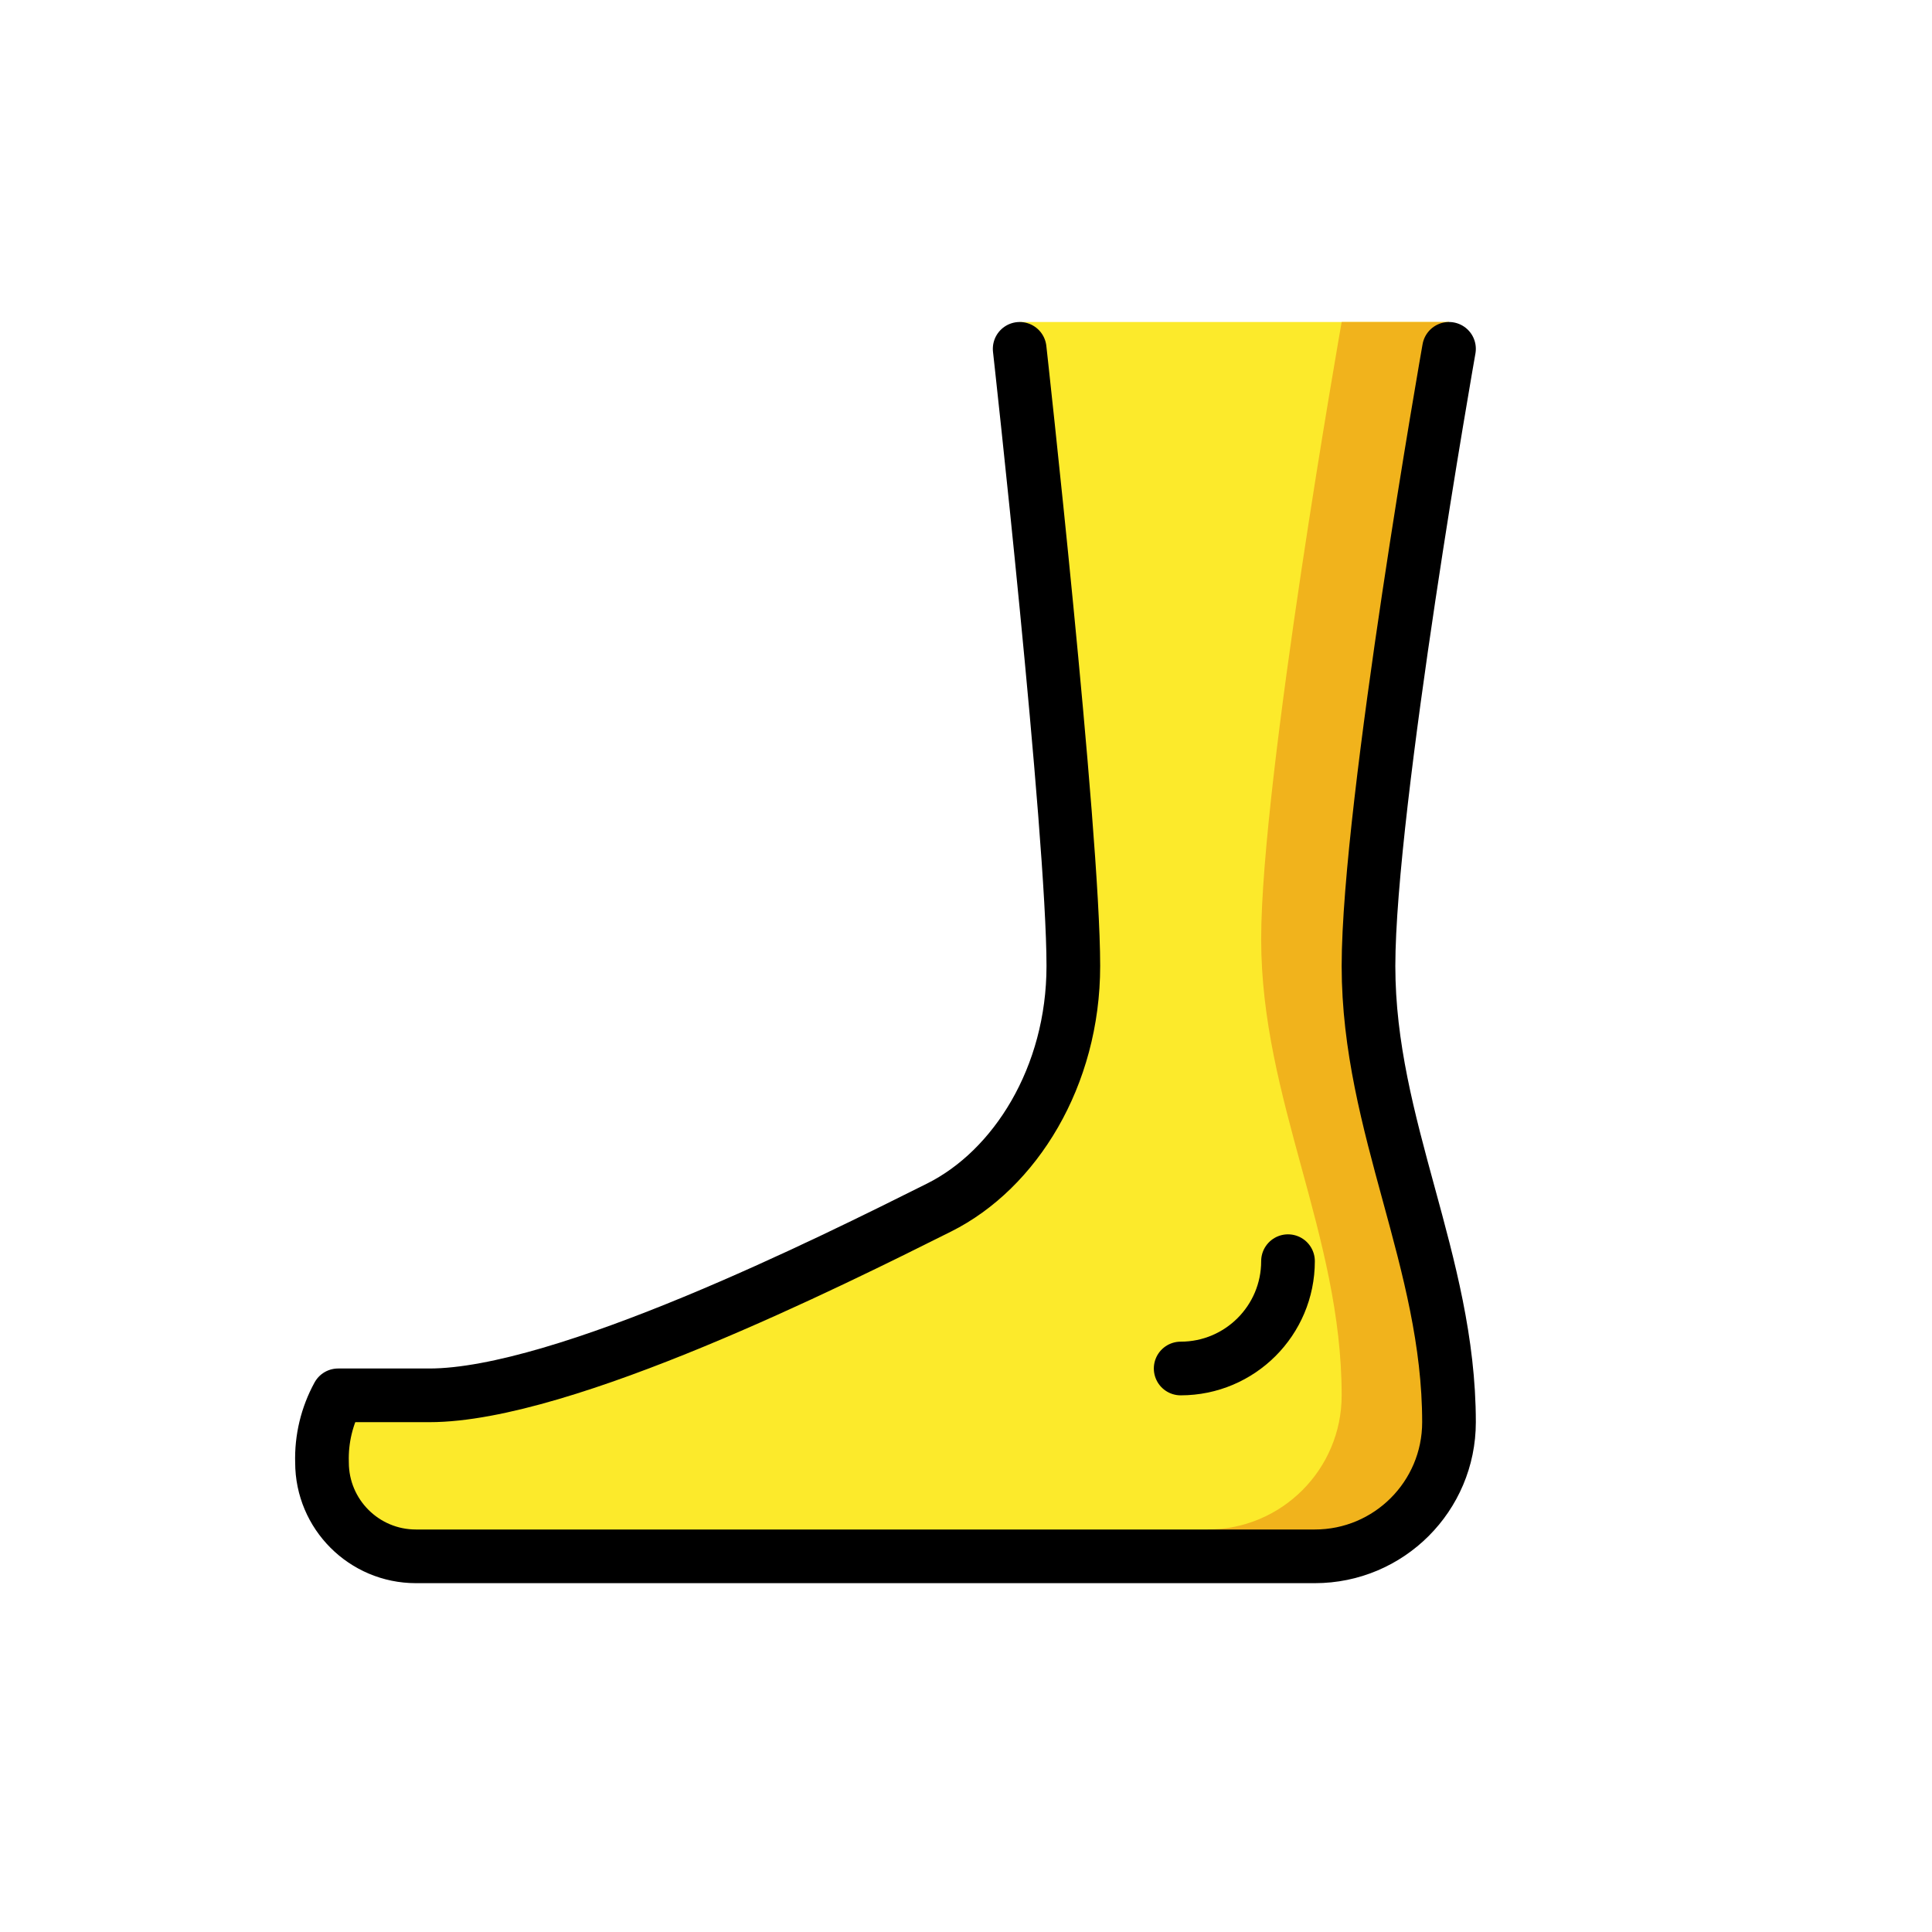
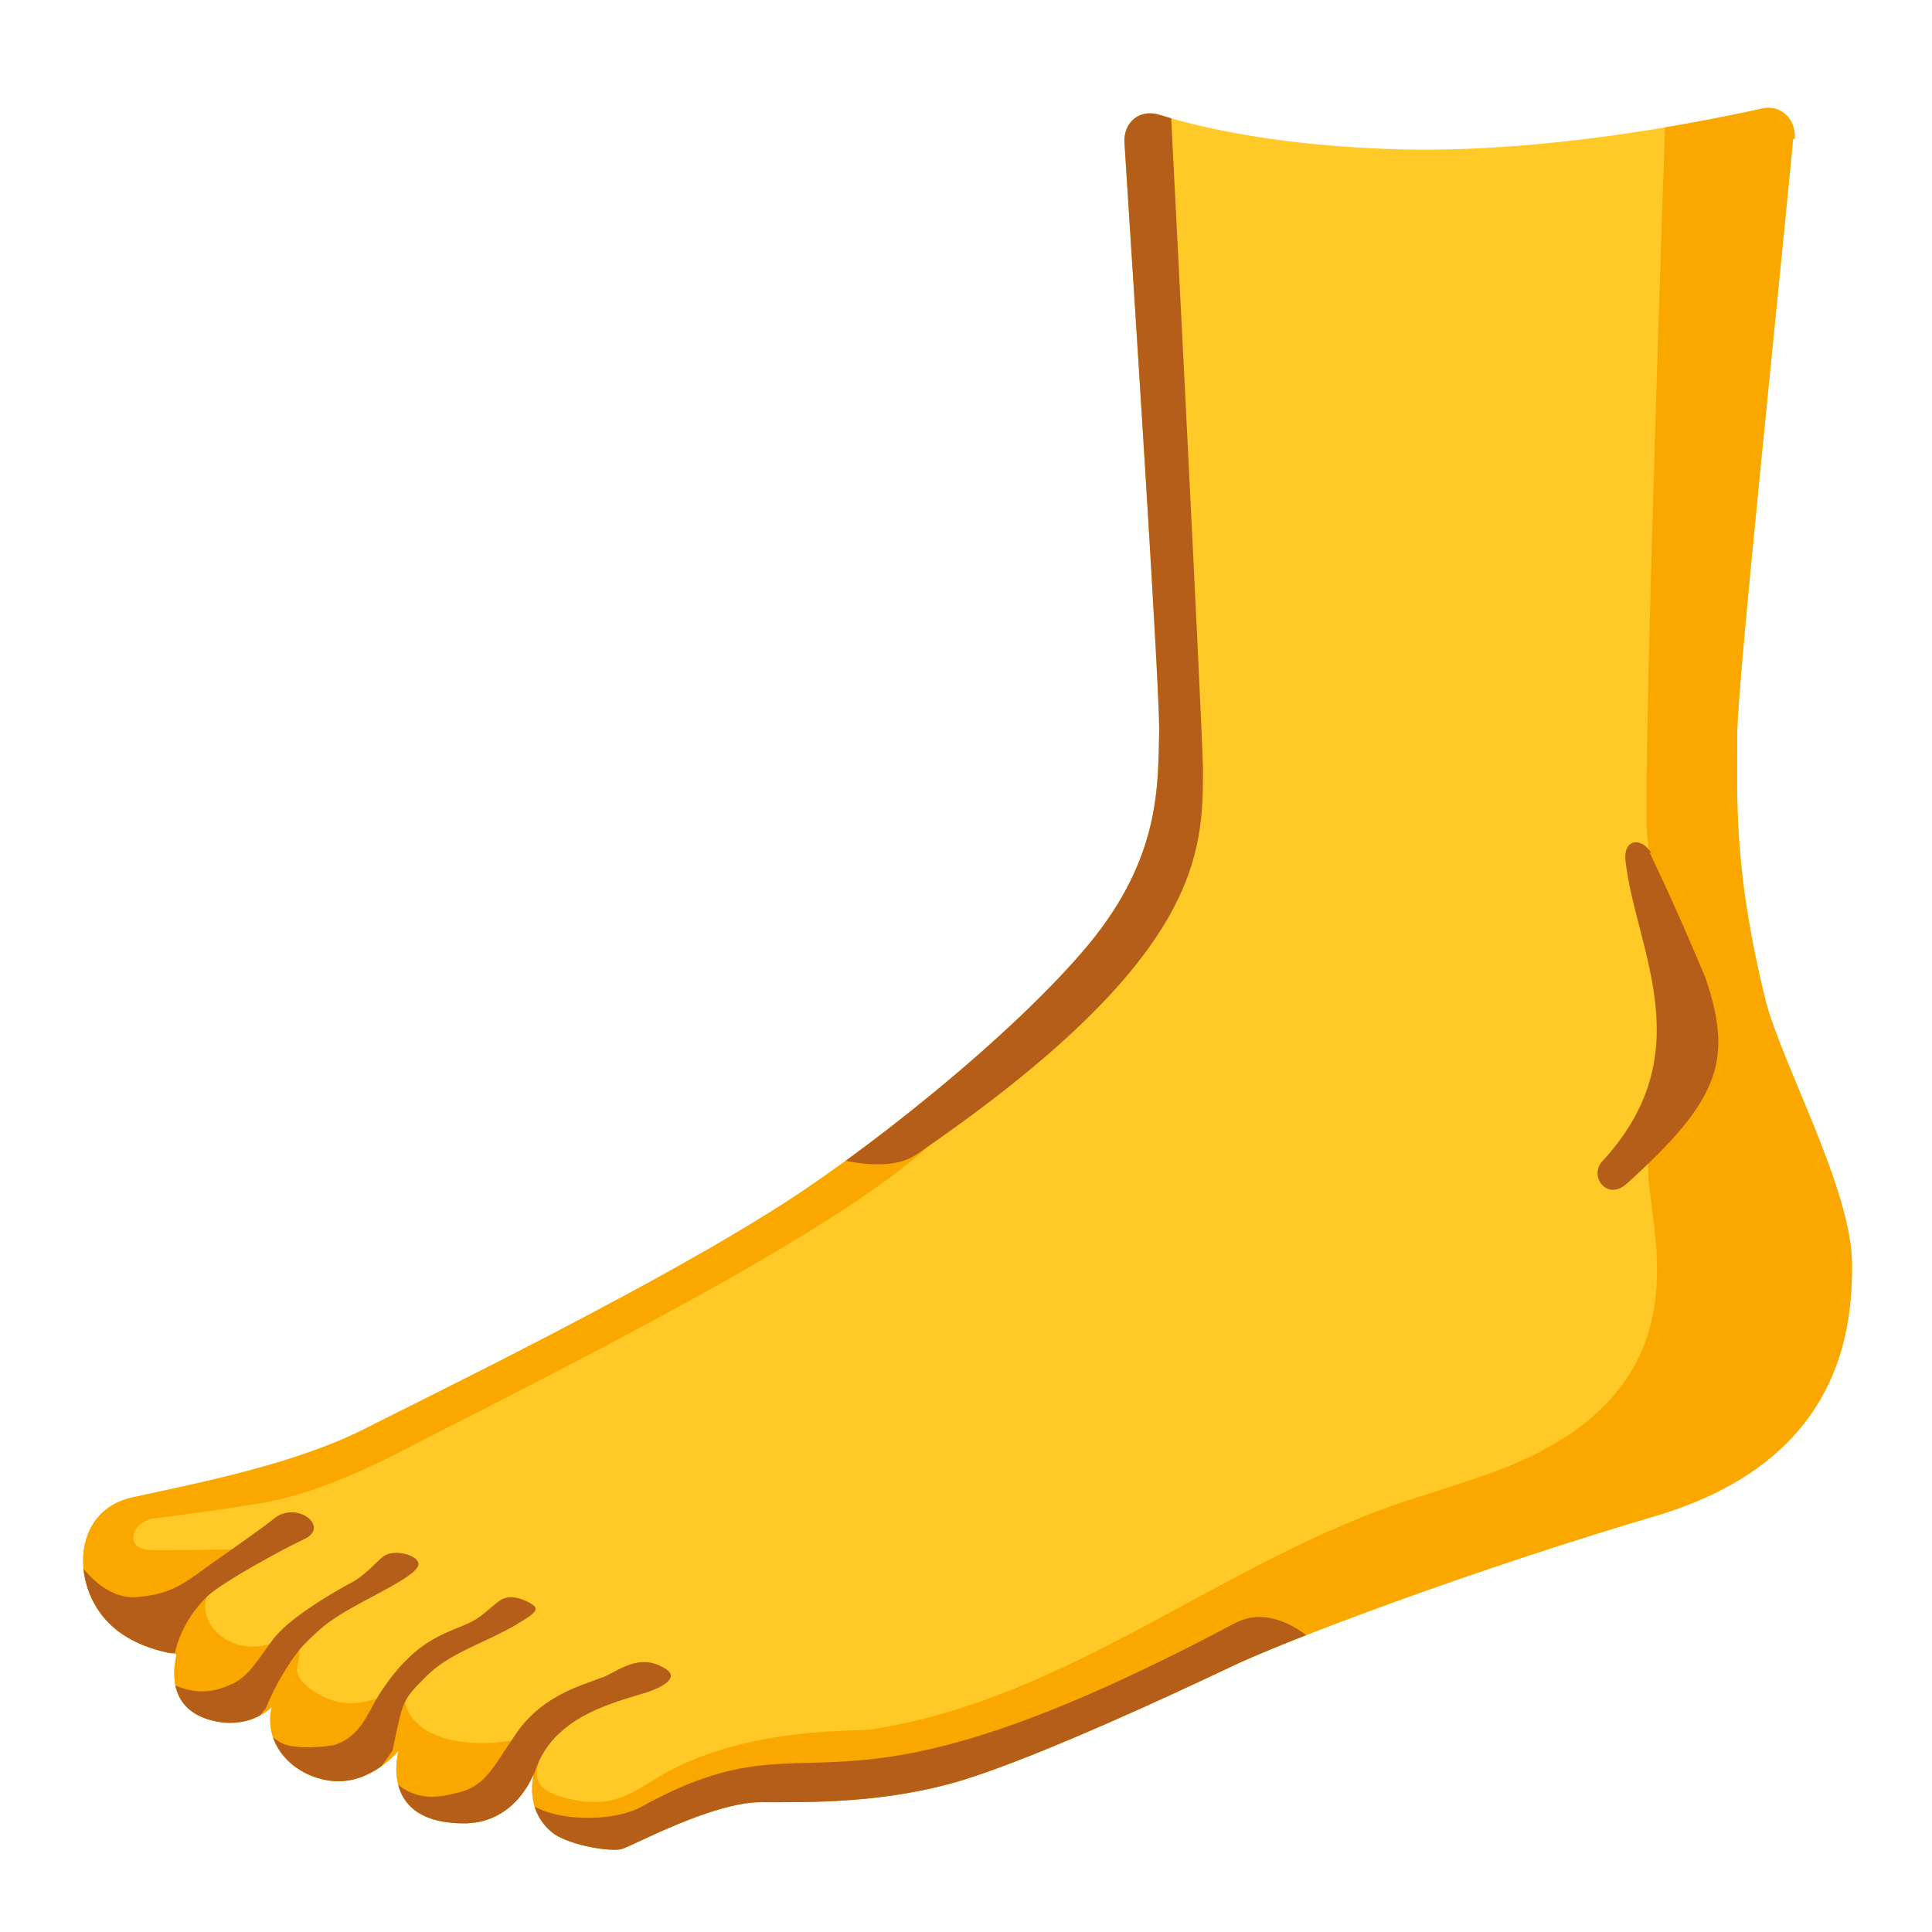
- <svg xmlns="http://www.w3.org/2000/svg" id="emoji" viewBox="0 0 72 72">
-   <g id="color" />
-   <g id="skin">
-     <path fill="#fcea2b" d="M38,13s2,18,2,23c0,4.123-2.172,7.586-5,9-4,2-14,7-19,7H12.6a4.894,4.894,0,0,0-.6,2.5A3.5,3.5,0,0,0,15.5,58H49a5,5,0,0,0,5-5c0-6-3-11-3-17s3-23,3-23V12H38Z" />
+ <svg xmlns="http://www.w3.org/2000/svg" xmlns:xlink="http://www.w3.org/1999/xlink" version="1.1" id="emoji_u1f9b6" x="0px" y="0px" viewBox="0 0 128 128" style="enable-background:new 0 0 128 128;" xml:space="preserve">
+   <path style="fill:#FFCA28;" d="M118.9,9.2c0.1-1.3-0.9-2.3-2.2-2c-4.5,1-14.4,2.9-23.7,2.7c-8.1-0.2-13.3-1.4-16.2-2.3  c-1.3-0.4-2.4,0.5-2.3,1.9c0.8,12.5,2.3,35.6,2.3,38.9c-0.1,3.4,0.2,8.3-4.7,14.2s-15,14-21.4,17.9c-8.8,5.5-24.3,13-26.6,14.2  c-4.6,2.3-10.7,3.5-15.3,4.5c-4.2,0.9-4.1,6.2-1.3,8.6c0.9,0.8,2.3,1.5,4.2,1.8c-0.1,0.5-0.9,3.6,2.4,4.4c2.5,0.6,3.9-0.9,3.9-0.9  c-0.6,2.6,1.6,4.7,4.1,4.9s4.3-2,4.3-2s-1.4,4.9,4.5,4.8c3.4-0.1,4.5-3.4,4.5-3.4s-0.8,2.5,1.3,4.1c1.2,0.8,3.8,1.2,4.5,1  s6-3.1,9.2-3.1c3.3,0,8.3,0.1,13.5-1.5c5.1-1.6,13.7-5.6,17.5-7.4c3.7-1.8,16.2-6.5,28.4-10.1c12.3-3.7,12.9-12.5,12.9-16.6  c0-4.9-4.5-13-5.7-17.4c-2.2-8.9-1.9-13.5-1.9-17.9c0-3.1,2.6-27.8,3.7-39.3L118.9,9.2z" />
+   <g>
+     <defs>
+       <path id="SVGID_1_" d="M118.9,9.2c0.1-1.3-0.9-2.3-2.2-2c-4.5,1-14.4,2.9-23.7,2.7c-8.1-0.2-13.3-1.4-16.2-2.3    c-1.3-0.4-2.4,0.5-2.3,1.9c0.8,12.5,2.3,35.6,2.3,38.9c-0.1,3.4,0.2,8.3-4.7,14.2s-15,14-21.4,17.9c-8.8,5.5-24.3,13-26.6,14.2    c-4.6,2.3-10.7,3.5-15.3,4.5c-4.2,0.9-4.1,6.2-1.3,8.6c0.9,0.8,2.3,1.5,4.2,1.8c-0.1,0.5-0.9,3.6,2.4,4.4c2.5,0.6,3.9-0.9,3.9-0.9    c-0.6,2.6,1.6,4.7,4.1,4.9s4.3-2,4.3-2s-1.4,4.9,4.5,4.8c3.4-0.1,4.5-3.4,4.5-3.4s-0.8,2.5,1.3,4.1c1.2,0.8,3.8,1.2,4.5,1    s6-3.1,9.2-3.1c3.3,0,8.3,0.1,13.5-1.5c5.1-1.6,13.7-5.6,17.5-7.4c3.7-1.8,16.2-6.5,28.4-10.1c12.3-3.7,12.9-12.5,12.9-16.6    c0-4.9-4.5-13-5.7-17.4c-2.2-8.9-1.9-13.5-1.9-17.9c0-3.1,2.6-27.8,3.7-39.3L118.9,9.2z" />
+     </defs>
+     <clipPath id="SVGID_00000075142744076344249990000015439344510987632036_">
+       <use xlink:href="#SVGID_1_" style="overflow:visible;" />
+     </clipPath>
+     <g style="clip-path:url(#SVGID_00000075142744076344249990000015439344510987632036_);">
+       <path style="fill:#FAA700;" d="M16.7,102.6c-2.3,0.1-4.6,0.1-6.6,0.1s-1.4-1.9,0.1-2.1s4-0.5,7-1c2-0.3,4.8-1.2,8.3-2.9    C37.4,90.6,56,81.4,62.1,75.4c2.1-2.1-1.9-5.1-3.1-5.2C55.6,70,5.7,95.2,5.5,95.6c-0.3,0.6-3.3,11.1-2.9,12.2    c0.7,2.5,37,19.3,39.1,18.8c2.9-0.7,62.3-15.8,74.6-19.4s9.9-20.2,9.9-24.5c0-4.4-3.7-63.6-2.5-75.2c0.1-1.3-10.4-2.2-13.3-1.6    c0,0-1.5,42.7-1.3,49c0.1,2,1.5,9.4,1.9,11.4c1.6,7.3-0.9,8.6-1.6,10c-1.4,2.9,5.6,15.1-10.1,21.1c-1.9,0.7-3.8,1.3-5.7,1.9    c-12.5,4-22.7,13.3-36,15.3c-1.5,0.1-9-0.1-14.4,3.4c-1.2,0.7-2.5,1.7-4.9,1.3c-4-0.7-2.4-2.3-2.5-3.4c0-0.4-0.1-1.3-1.4-0.7    c-1.3,0.4-6.1,0.8-7.4-1.9c-0.3-0.6-0.1-1.7-0.9-1.3s-2.7,1.5-4.9,0.3c-2.8-1.6-0.7-2.3-1.6-3.5c-0.2-0.3-0.6-0.4-0.8-0.3    c-2.9,1.7-5.8-0.6-5.1-2.7c0.1-0.9,2.9-2.1,3.1-2.9L16.7,102.6z" />
+     </g>
  </g>
-   <g id="skin-shadow">
-     <path fill="#f1b31c" d="M45.5,58H49a5,5,0,0,0,5-5c0-6-3-11-3-17s3-23,3-23V12H50s-3,17-3,23,3,11,3,17a5,5,0,0,1-5,5Z" />
-   </g>
-   <g id="line">
-     <path fill="none" stroke="#000" stroke-linecap="round" stroke-linejoin="round" stroke-width="2" d="M38,13s2,18,2,23c0,4.123-2.172,7.586-5,9-4,2-14,7-19,7H12.6a4.894,4.894,0,0,0-.6,2.5A3.5,3.5,0,0,0,15.5,58H49a5,5,0,0,0,5-5c0-6-3-11-3-17s3-23,3-23" />
-     <path fill="none" stroke="#000" stroke-linecap="round" stroke-miterlimit="10" stroke-width="2" d="M48,47a4,4,0,0,1-4,4" />
+   <g>
+     <defs>
+       <path id="SVGID_00000129199947791361458350000008963105423105017512_" d="M118.9,9.2c0.1-1.3-0.9-2.3-2.2-2    c-4.5,1-14.4,2.9-23.7,2.7c-8.1-0.2-13.3-1.4-16.2-2.3c-1.3-0.4-2.4,0.5-2.3,1.9c0.8,12.5,2.3,35.6,2.3,38.9    c-0.1,3.4,0.2,8.3-4.7,14.2s-15,14-21.4,17.9c-8.8,5.5-24.3,13-26.6,14.2c-4.6,2.3-10.7,3.5-15.3,4.5c-4.2,0.9-4.1,6.2-1.3,8.6    c0.9,0.8,2.3,1.5,4.2,1.8c-0.1,0.5-0.9,3.6,2.4,4.4c2.5,0.6,3.9-0.9,3.9-0.9c-0.6,2.6,1.6,4.7,4.1,4.9s4.3-2,4.3-2    s-1.4,4.9,4.5,4.8c3.4-0.1,4.5-3.4,4.5-3.4s-0.8,2.5,1.3,4.1c1.2,0.8,3.8,1.2,4.5,1s6-3.1,9.2-3.1c3.3,0,8.3,0.1,13.5-1.5    c5.1-1.6,13.7-5.6,17.5-7.4c3.7-1.8,16.2-6.5,28.4-10.1c12.3-3.7,12.9-12.5,12.9-16.6c0-4.9-4.5-13-5.7-17.4    c-2.2-8.9-1.9-13.5-1.9-17.9c0-3.1,2.6-27.8,3.7-39.3L118.9,9.2z" />
+     </defs>
+     <clipPath id="SVGID_00000106866207393599419700000000917913807464976571_">
+       <use xlink:href="#SVGID_00000129199947791361458350000008963105423105017512_" style="overflow:visible;" />
+     </clipPath>
+     <g style="clip-path:url(#SVGID_00000106866207393599419700000000917913807464976571_);">
+       <g>
+         <path style="fill:#B55E19;" d="M25.9,117.8c1.5,1.6,3.1,1.3,4.3,1c2-0.4,2.5-1.8,4.1-4.1c1.8-2.5,4.5-3.1,5.4-3.5     c0.9-0.2,2.4-1.7,4.1-0.8c1.3,0.6,0.4,1.2-0.6,1.6s-4.2,1-6.1,2.8c-1.7,1.5-1.9,3.6-1.9,3.6c-0.1,0.2-0.2,0.5-0.4,0.9     c1.9,1.5,5.9,1.4,7.7,0.4c12.3-6.8,11.1,2.8,39.2-12.1c2.8-1.6,5.6,1.4,5.6,1.4c-1.4,0.3-13.3,8.1-24.3,11.1     c-7,1.9-12.5,0.2-15.6,0.8c-1.8,0.8-4.1,2.1-6.1,2.4c-3.3,0.5-6.5-1-7.1-2.8c-0.6,0.8-1.8,1.5-3.9,1.7c-2.9,0.1-4.9-1.8-5.4-3     c-0.3-0.9,1-1.5,1.2-1.5L25.9,117.8z" />
+         <path style="fill:#B55E19;" d="M10.9,111.3c2.2,1.3,3.7,0.6,4.4,0.3c1.2-0.5,1.8-1.7,2.8-3s3.3-2.7,4.9-3.6     c1.3-0.6,2.1-1.8,2.6-2c0.7-0.3,1.9,0,2.1,0.5c0.4,0.8-3.6,2.4-5.5,3.7c-0.8,0.5-1.5,1.2-2.1,1.8c-0.9,1-1.9,2.7-2.5,4.2     c-0.1,0.1-0.4,0.5-0.8,1c0.4,0.3,1,0.7,1.7,1.2c0.9,0.6,3.3,0.3,3.7,0.2c1.7-0.6,2.1-2,2.9-3.3c2.6-4.1,4.9-4.1,6.4-5     c0.8-0.5,1.5-1.3,1.9-1.4c0.7-0.3,1.8,0.3,2,0.5c0.4,0.4-0.7,0.9-1.3,1.3c-2.3,1.3-4.3,1.8-5.9,3.4s-1.5,1.6-2.2,4.9     c-0.4,0.5-2.6,4.1-4.6,3.9c-1.7-0.2-4.8-2.4-5.9-4.3c-0.7,0.6-1.6,1-2.3,0.8c-2.3-0.7-4.1-4.9-4.1-5.7s1.8,0.5,1.7,0.5     L10.9,111.3z" />
+         <path style="fill:#B55E19;" d="M109.3,56.5c2,4.2,3.1,6.9,3.7,8.3c1.8,5.4,1,8-5.2,13.6c-1.3,1.2-2.5-0.4-1.7-1.4     c6.7-7.2,2.3-14,1.6-19.9c-0.2-1.5,1-1.7,1.7-0.6H109.3z" />
+         <path style="fill:#B55E19;" d="M5,103.3c0,0-1.5,1.3-0.5,3.8c1,2.7,7.1,2.4,7.1,2.4s0.3-2,2.2-3.8c1-0.9,4.8-3,6.3-3.7     c1.8-0.8-0.3-2.5-1.8-1.5c-0.6,0.5-3,2.2-4.3,3.1c-1.9,1.4-2.7,2-4.8,2.2c-2.5,0.3-4.2-2.6-4.2-2.6L5,103.3z" />
+         <path style="fill:#B55E19;" d="M71.6,5.5l-18,70.7c0,0,4.7,1.9,7.1,0.3c19-13,19-20,19-25.6C79.6,46.8,77.5,6,77.5,6L71.6,5.5z" />
+       </g>
+     </g>
  </g>
</svg>
